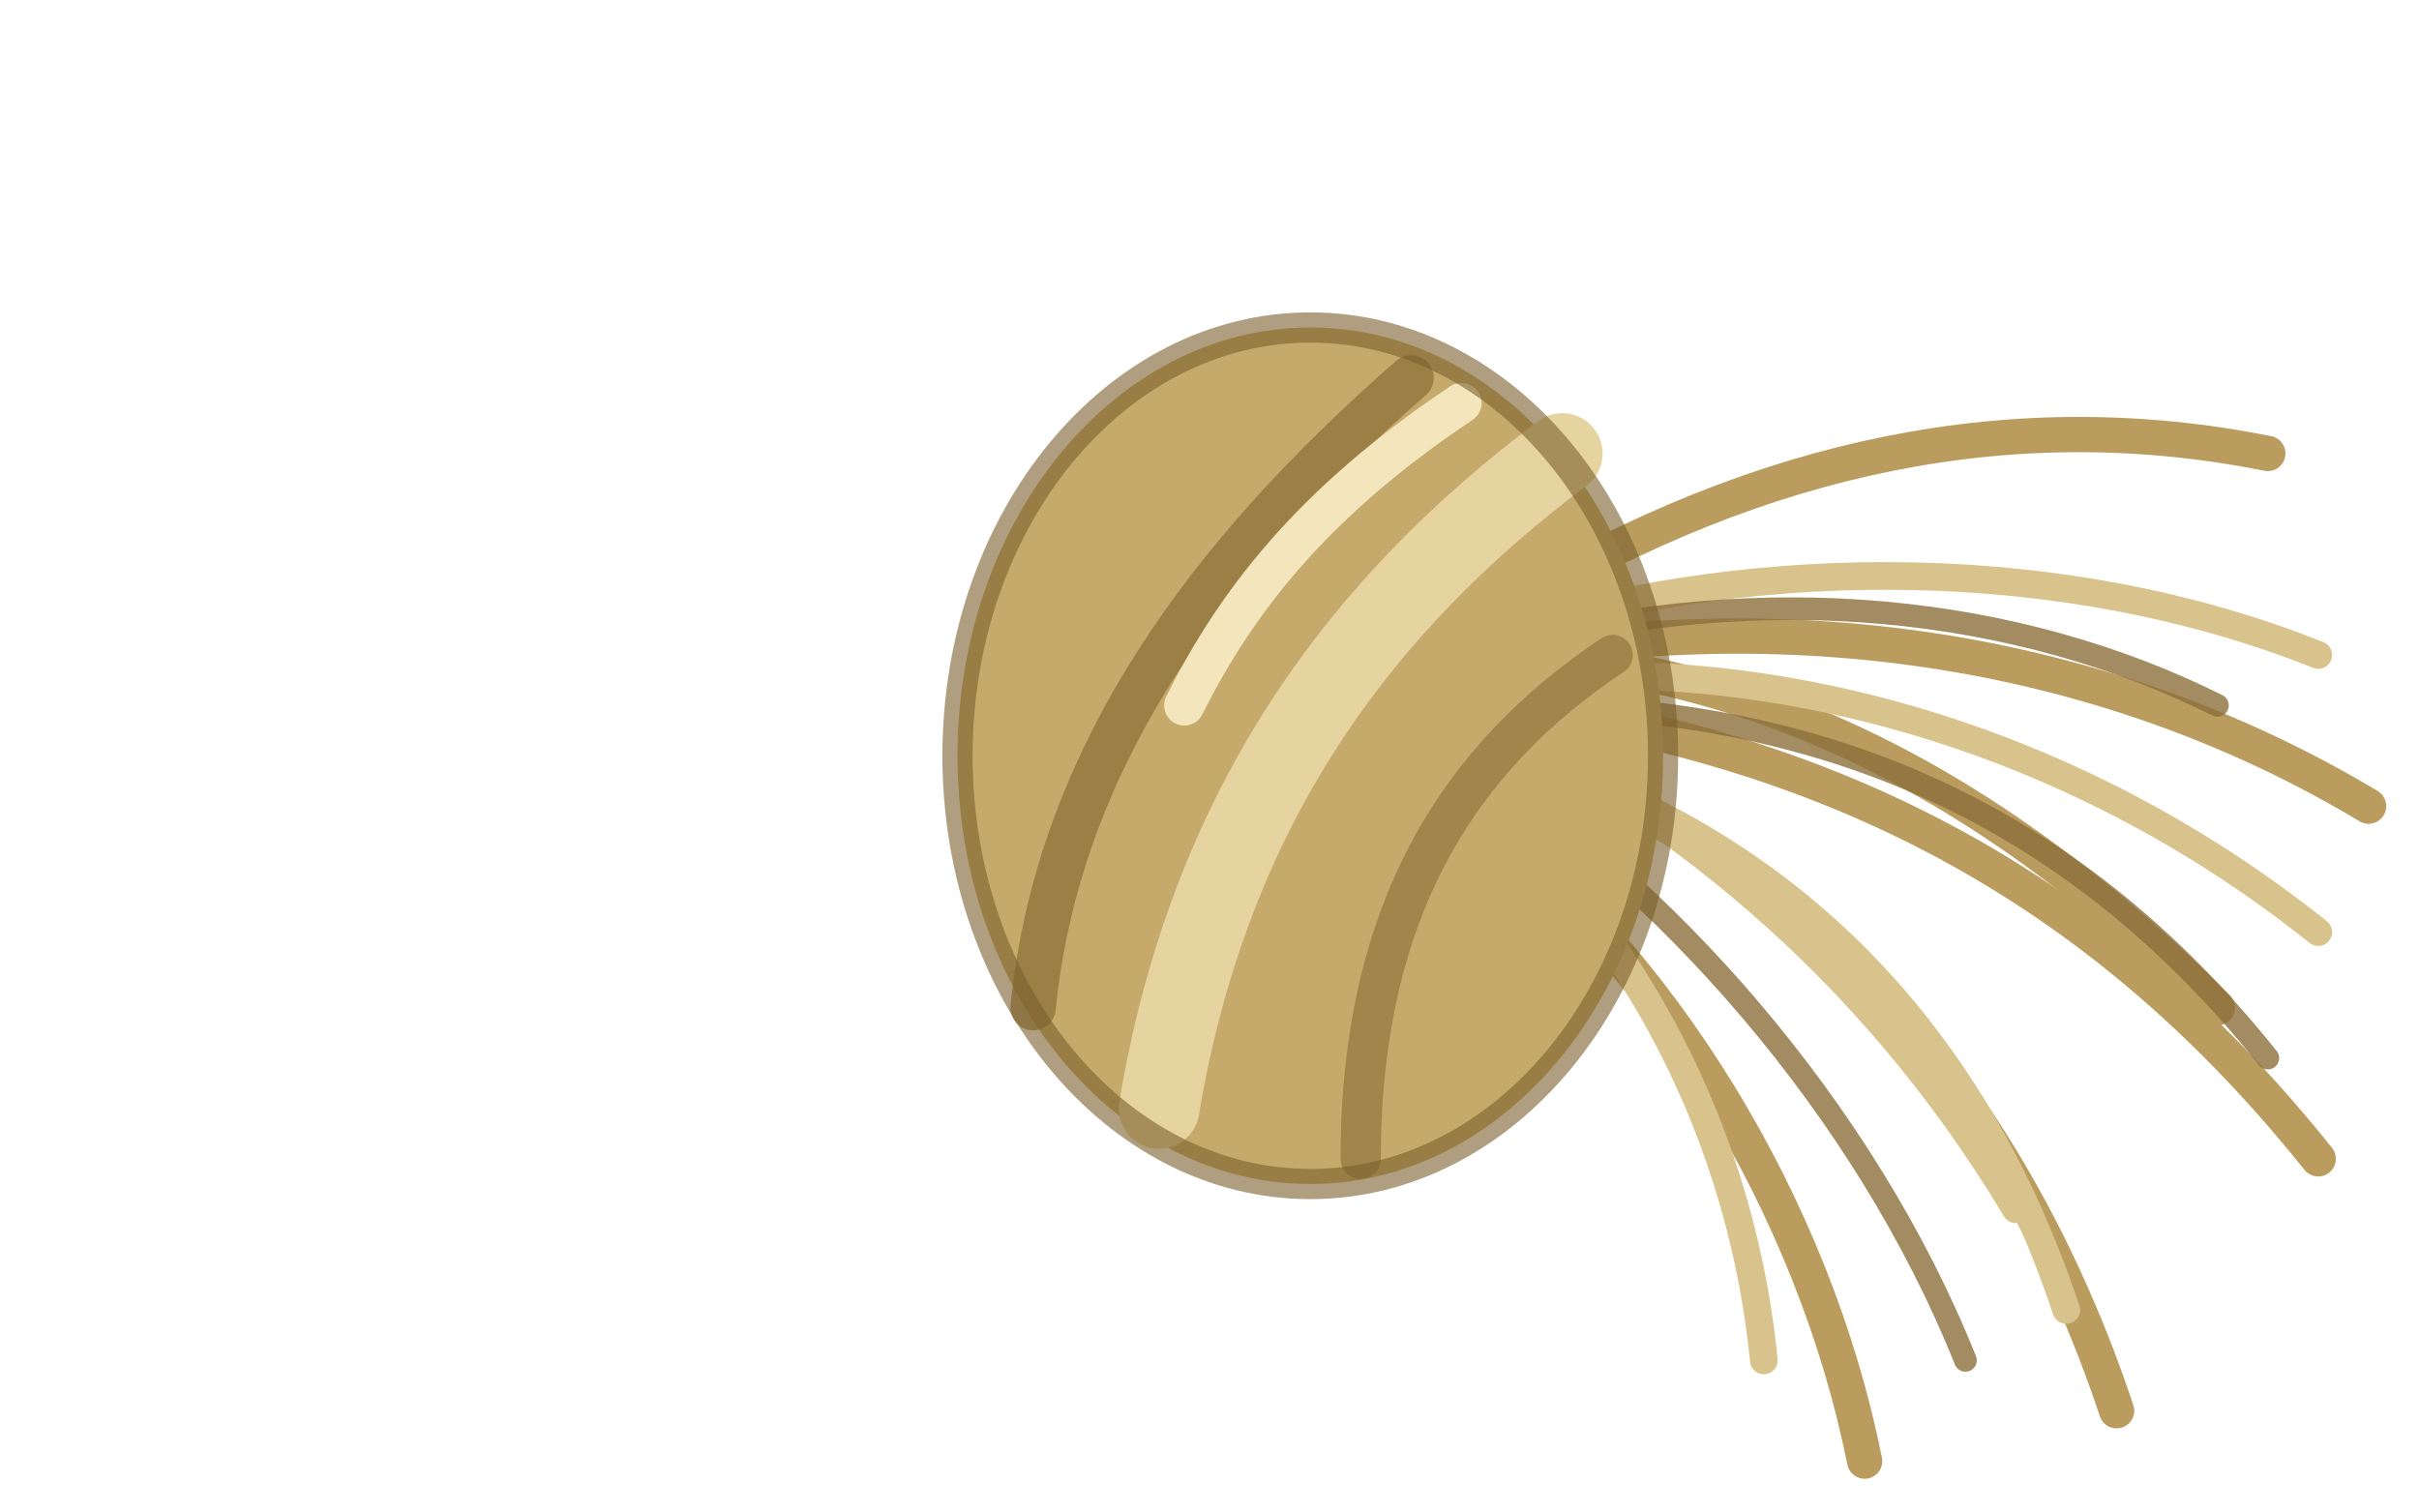
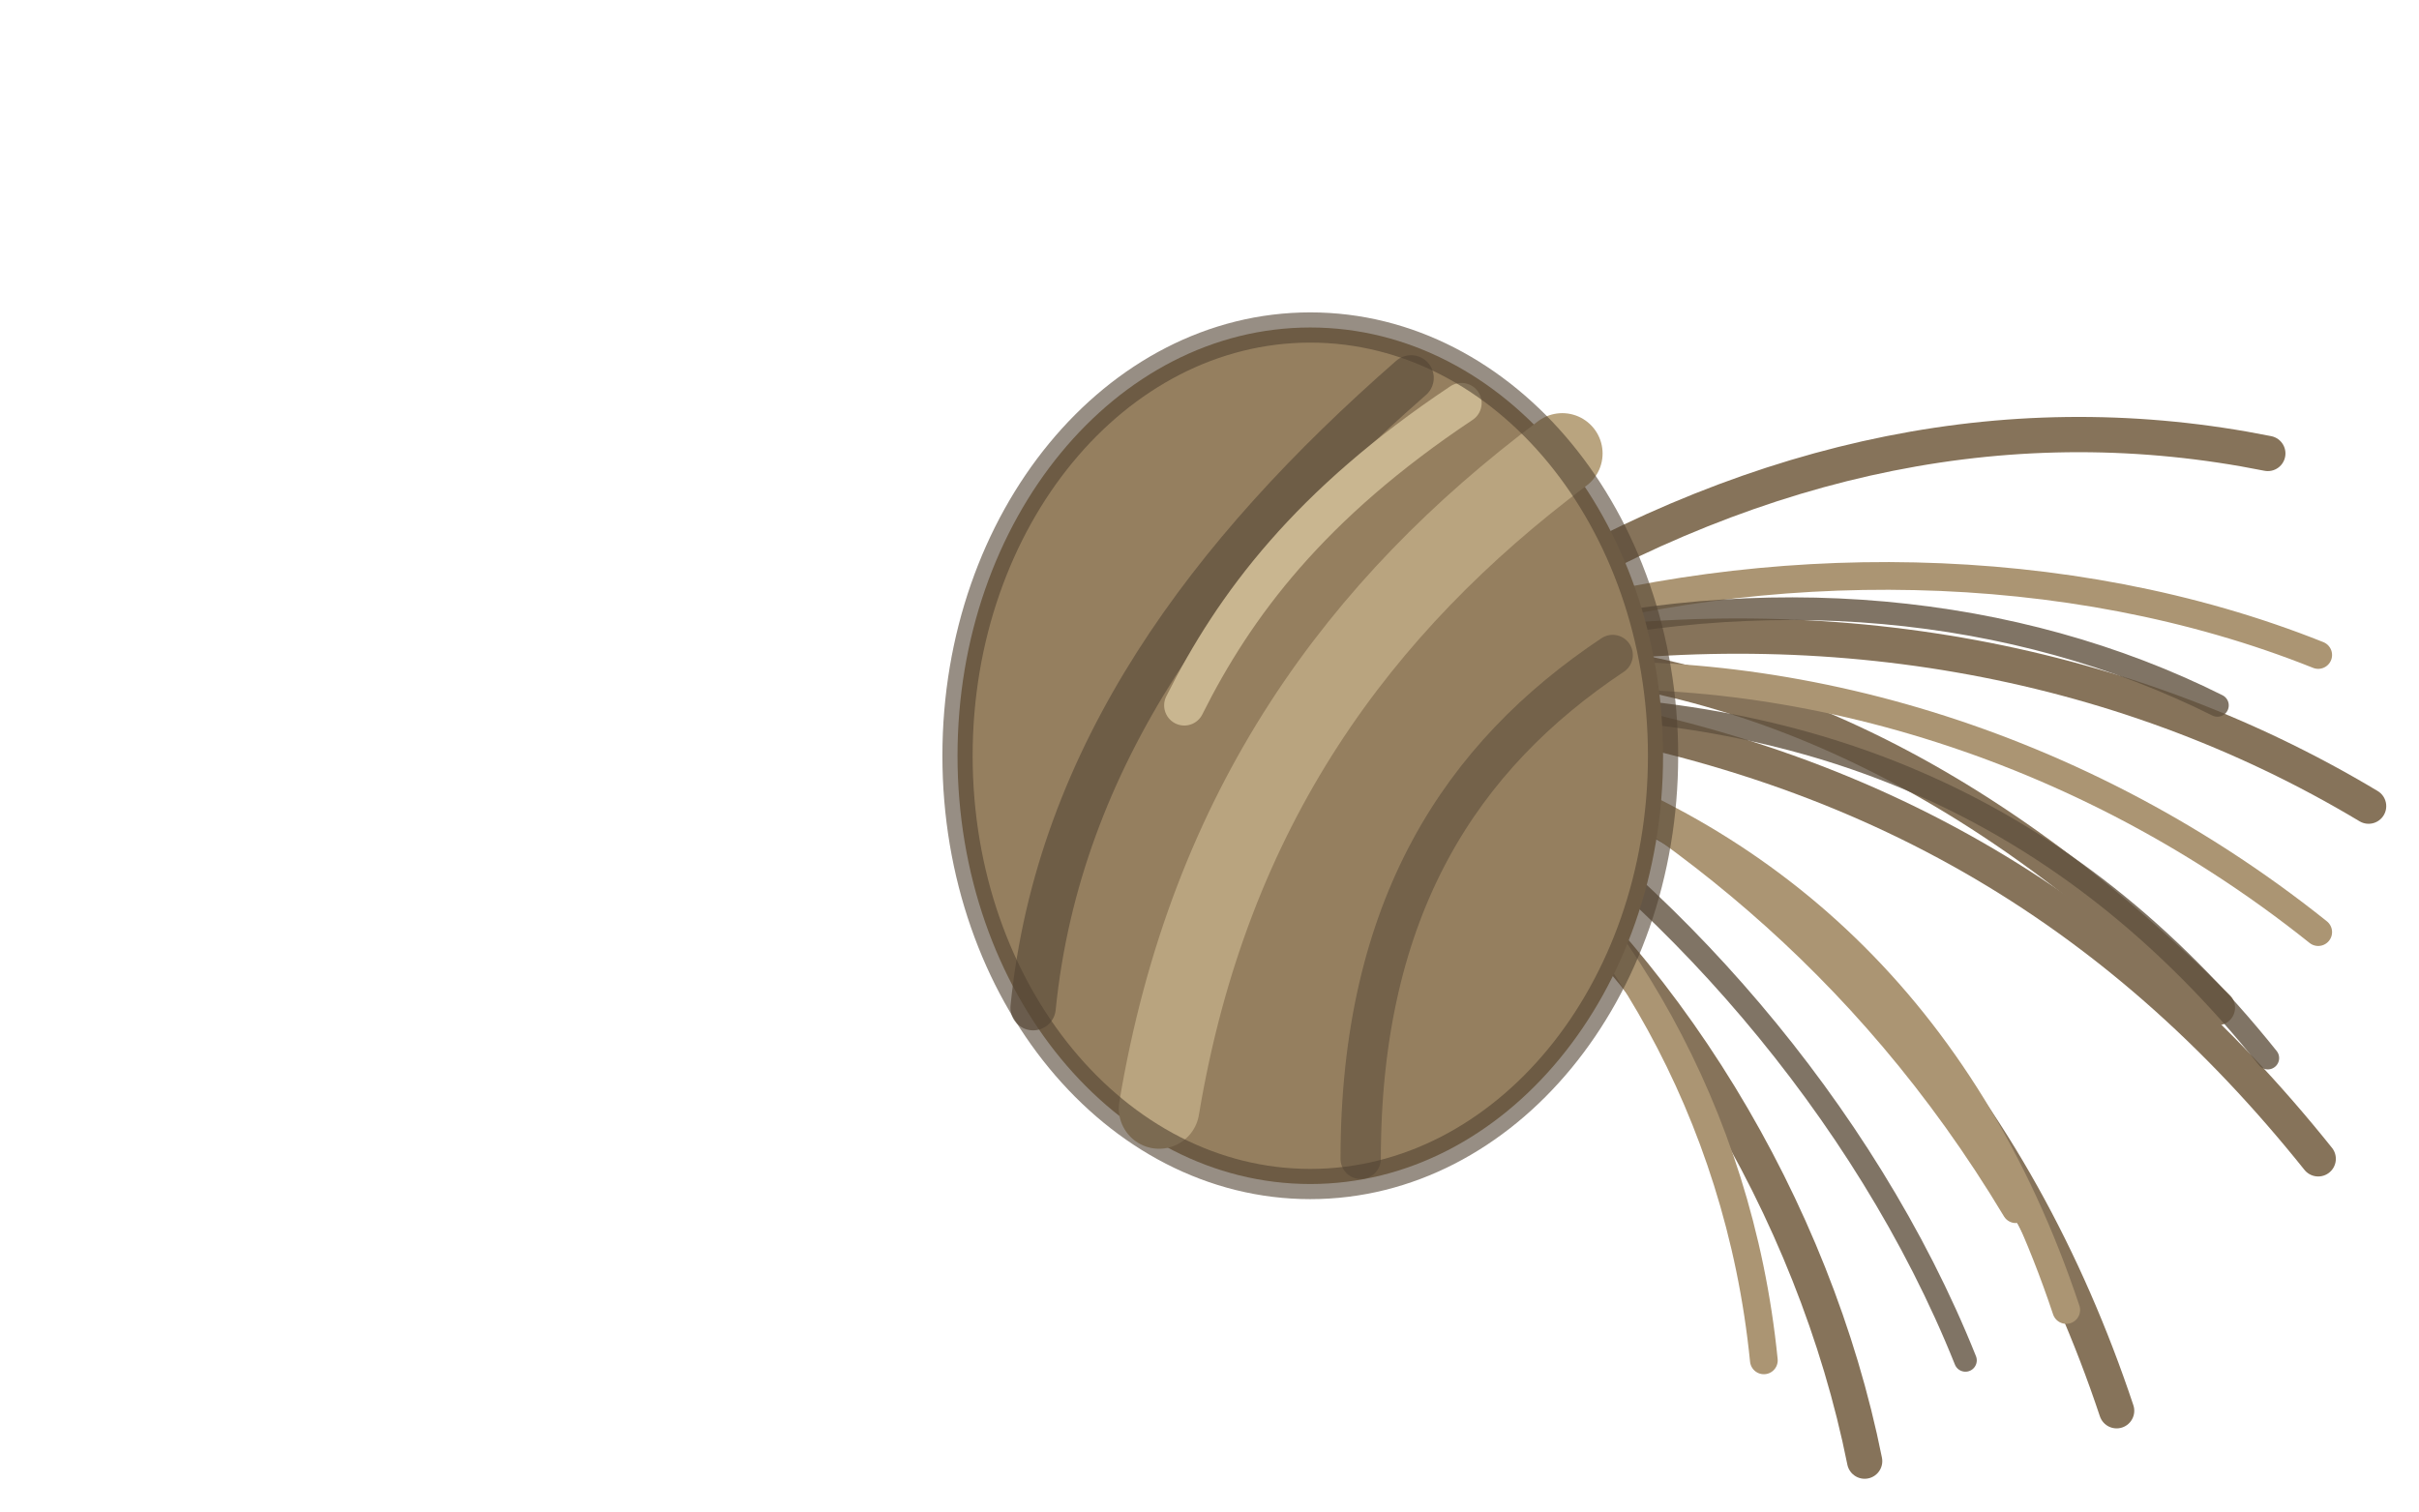
<svg xmlns="http://www.w3.org/2000/svg" viewBox="0 0 48 30" width="48" height="30">
  <g transform="translate(48 0) scale(-1 1)">
    <g fill="none" stroke-linecap="round">
-       <g stroke="#b99c5e" stroke-width=".7">
+       <g stroke="#86735a" stroke-width=".7">
        <path d="M18 13C12 12 6 13 1 16" />
        <path d="M18 14C11 15 6 18 2 23" />
        <path d="M18 15C12 17 8 22 6 28" />
        <path d="M19 16C15 19 12 24 11 29" />
        <path d="M18 12C13 9 8 8 3 9" />
        <path d="M19 13C14 13 9 15 4 20" />
      </g>
-       <g stroke="#d9c38c" stroke-width=".55">
+       <g stroke="#ab9573" stroke-width=".55">
        <path d="M18 13.5C13 13 7 14.5 2 18.5" />
        <path d="M18 15C13 16.5 9 20 7 26" />
        <path d="M19 15.5C16 18 13.5 22 13 27" />
        <path d="M18 12.5C13 11 7 11 2 13" />
        <path d="M19 14C15 16 11 19 8 24" />
      </g>
-       <g stroke="#8c703a" stroke-width=".45" stroke-opacity=".8">
+       <g stroke="#60513f" stroke-width=".45" stroke-opacity=".8">
        <path d="M18 14C12 14 7 16 3 21" />
        <path d="M19 15C15 17.5 11 22 9 27" />
        <path d="M18 12.8C13 11.5 8 12 4 14" />
      </g>
    </g>
-     <ellipse cx="22" cy="15" rx="7" ry="8.5" fill="#c6aa6c" />
+     <ellipse cx="22" cy="15" rx="7" ry="8.5" fill="#957f5f" />
    <g fill="none" stroke-linecap="round">
-       <path d="M17 9C21 12 24 16 25 22" stroke="#e6d4a0" stroke-width="1.6" />
-       <path d="M20 7.5C24 11 27 15 27.5 20" stroke="#8a6d36" stroke-width=".9" stroke-opacity=".7" />
-       <path d="M16 13C19 15 21 18 21 23" stroke="#8a6d36" stroke-width=".8" stroke-opacity=".6" />
-       <path d="M19 8C22 10 23.5 12 24.5 14" stroke="#f3e6bd" stroke-width=".8" />
+       <path d="M17 9C21 12 24 16 25 22" stroke="#b9a47f" stroke-width="1.6" />
+       <path d="M20 7.5C24 11 27 15 27.5 20" stroke="#5e4f3c" stroke-width=".9" stroke-opacity=".7" />
+       <path d="M16 13C19 15 21 18 21 23" stroke="#5e4f3c" stroke-width=".8" stroke-opacity=".6" />
+       <path d="M19 8C22 10 23.5 12 24.5 14" stroke="#c9b690" stroke-width=".8" />
    </g>
-     <ellipse cx="22" cy="15" rx="7" ry="8.5" fill="none" stroke="#7a5f2c" stroke-width=".6" stroke-opacity=".6" />
+     <ellipse cx="22" cy="15" rx="7" ry="8.5" fill="none" stroke="#524433" stroke-width=".6" stroke-opacity=".6" />
  </g>
</svg>
